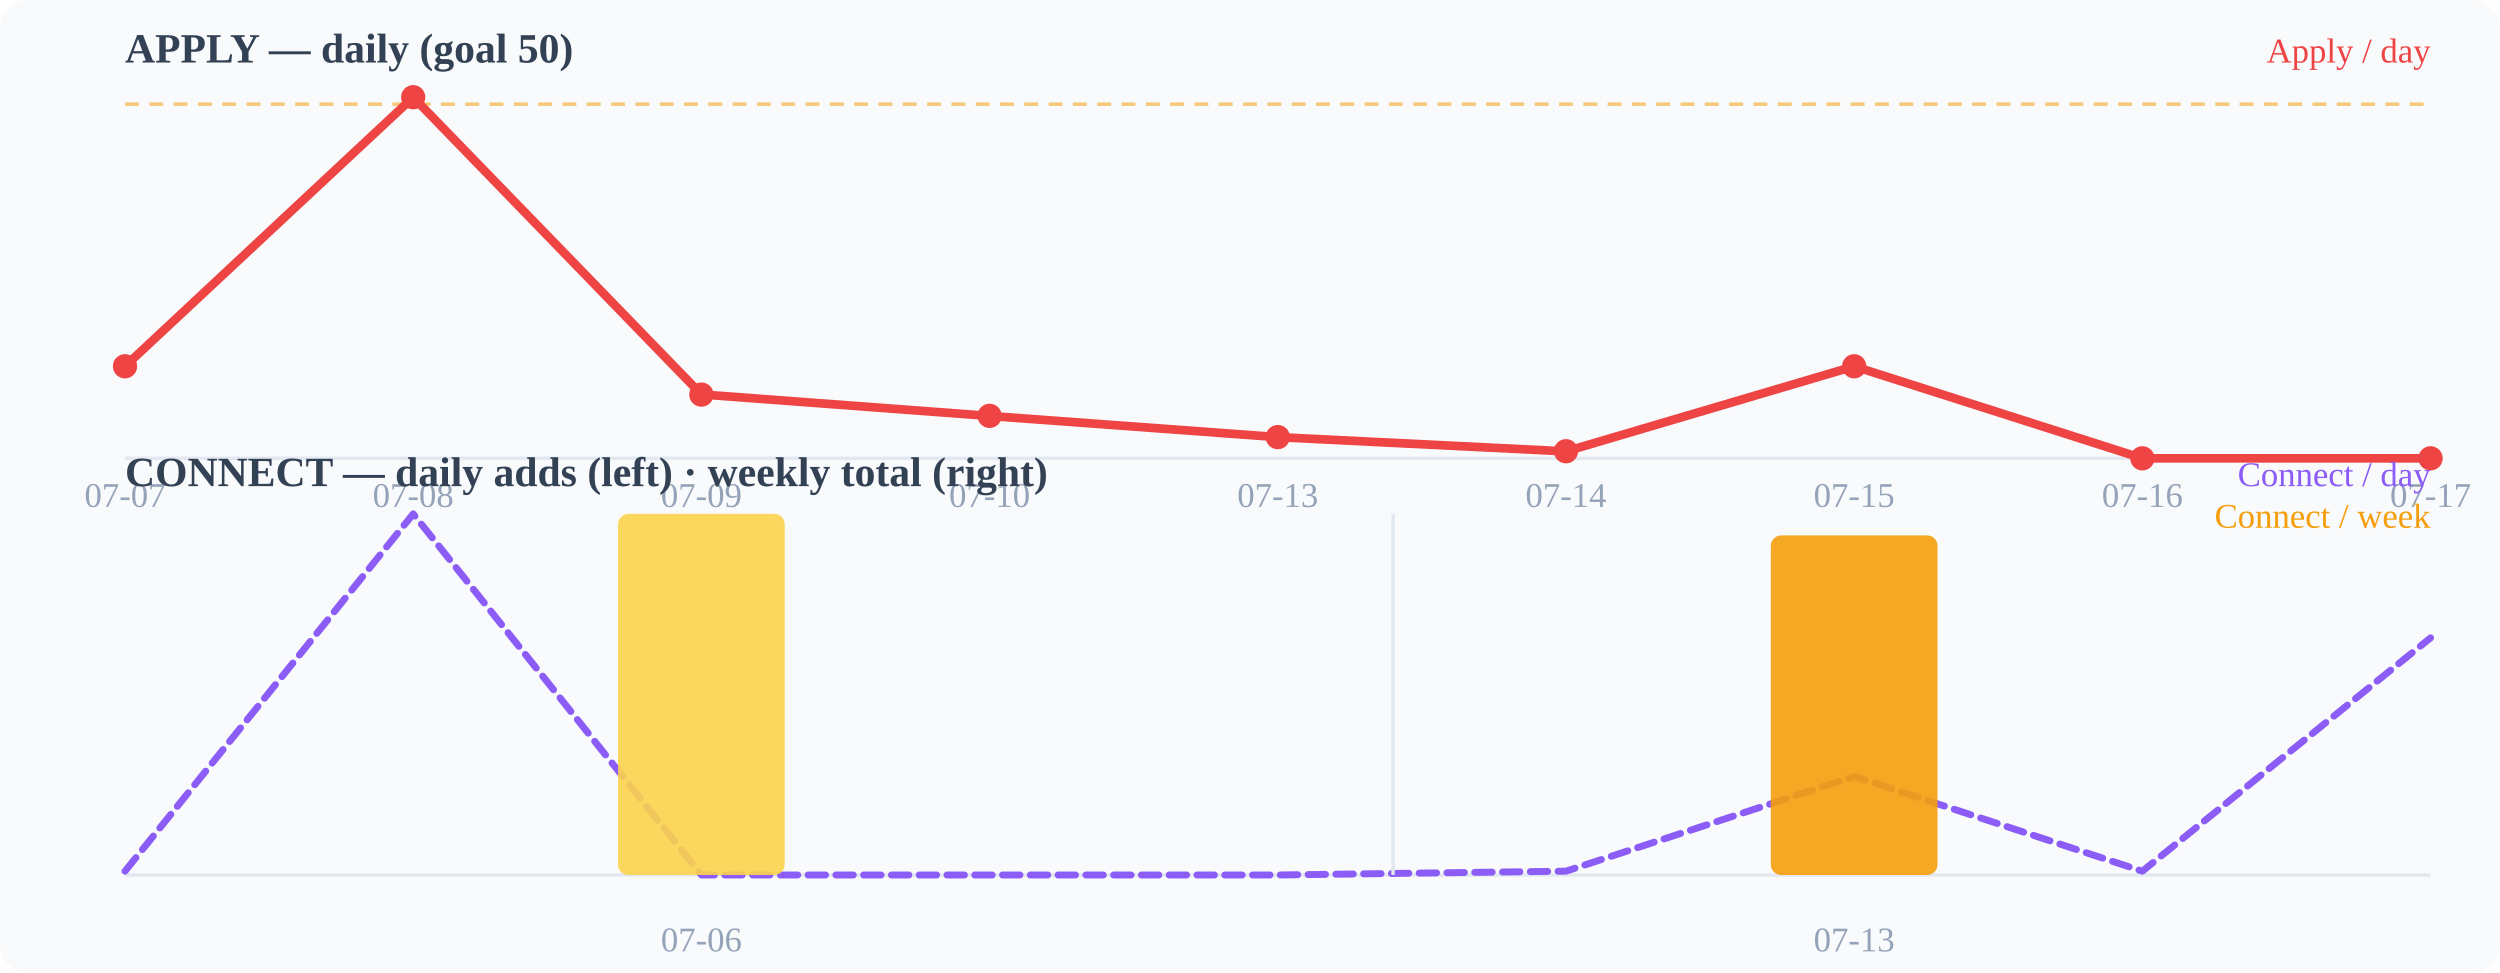
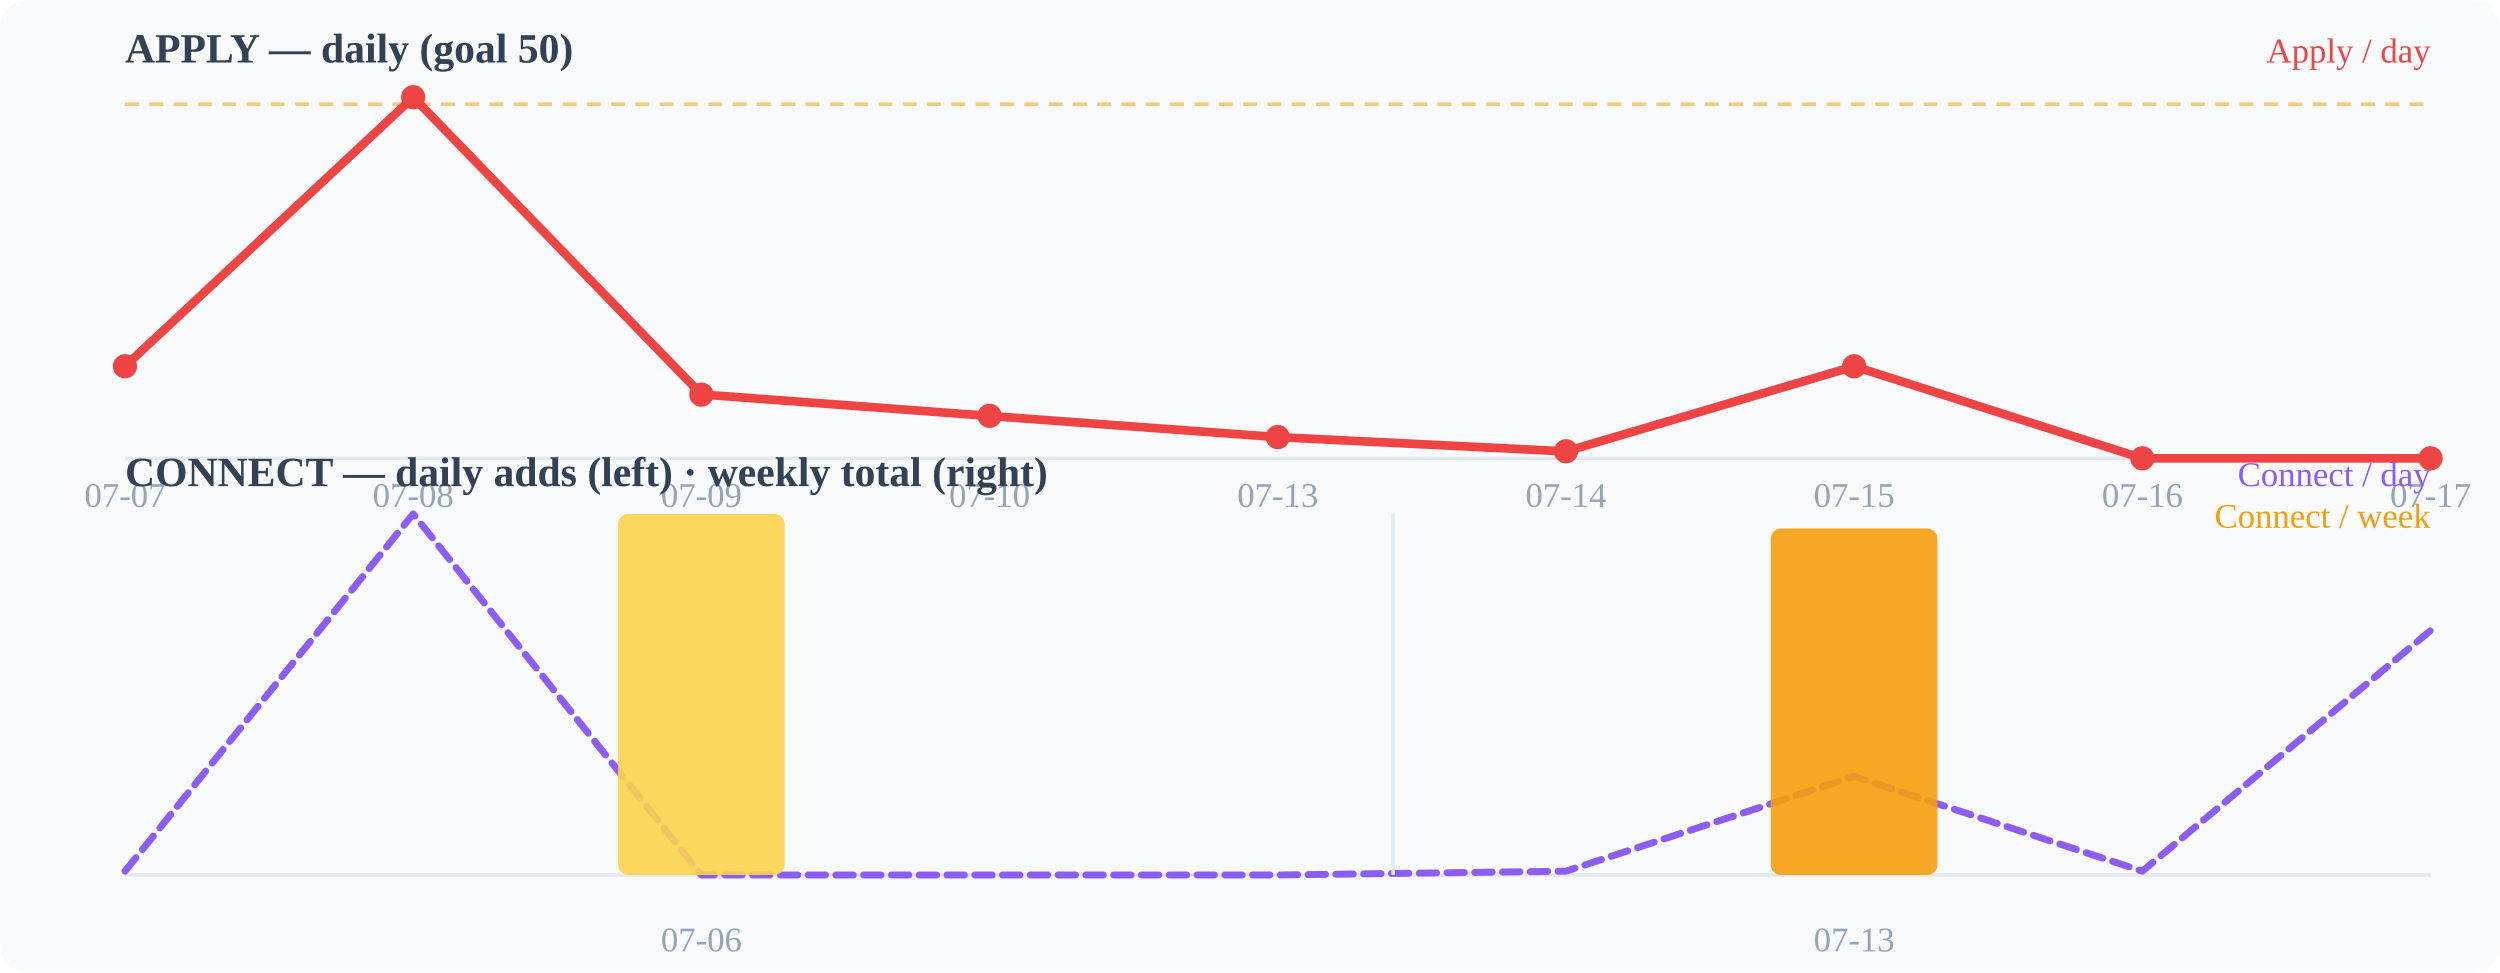
<svg xmlns="http://www.w3.org/2000/svg" width="720" height="280" viewBox="0 0 720 280">
  <rect width="720" height="280" fill="#f8fafc" rx="8" />
  <text x="36" y="18" font-size="12" font-weight="600" fill="#334155">APPLY — daily (goal 50)</text>
  <line x1="36" y1="132" x2="700" y2="132" stroke="#e2e8f0" stroke-width="1" />
  <line x1="36" y1="30.0" x2="700" y2="30.0" stroke="#f59e0b" stroke-width="1" stroke-dasharray="4 3" opacity="0.55" />
  <polyline points="36.0,105.5 119.0,28.0 202.0,113.6 285.0,119.8 368.0,125.9 451.0,130.0 534.0,105.5 617.0,132.0 700.0,132.0" fill="none" stroke="#ef4444" stroke-width="2.5" stroke-linecap="round" stroke-linejoin="round" />
  <circle cx="36" cy="105.49" r="3.5" fill="#ef4444" />
  <circle cx="119" cy="28" r="3.5" fill="#ef4444" />
  <circle cx="202" cy="113.647" r="3.5" fill="#ef4444" />
  <circle cx="285" cy="119.765" r="3.5" fill="#ef4444" />
  <circle cx="368" cy="125.882" r="3.5" fill="#ef4444" />
  <circle cx="451" cy="129.961" r="3.5" fill="#ef4444" />
  <circle cx="534" cy="105.49" r="3.5" fill="#ef4444" />
  <circle cx="617" cy="132" r="3.5" fill="#ef4444" />
  <circle cx="700" cy="132" r="3.5" fill="#ef4444" />
  <text x="36" y="146" font-size="10" fill="#94a3b8" text-anchor="middle">07-07</text>
  <text x="119" y="146" font-size="10" fill="#94a3b8" text-anchor="middle">07-08</text>
  <text x="202" y="146" font-size="10" fill="#94a3b8" text-anchor="middle">07-09</text>
  <text x="285" y="146" font-size="10" fill="#94a3b8" text-anchor="middle">07-10</text>
  <text x="368" y="146" font-size="10" fill="#94a3b8" text-anchor="middle">07-13</text>
  <text x="451" y="146" font-size="10" fill="#94a3b8" text-anchor="middle">07-14</text>
  <text x="534" y="146" font-size="10" fill="#94a3b8" text-anchor="middle">07-15</text>
  <text x="617" y="146" font-size="10" fill="#94a3b8" text-anchor="middle">07-16</text>
  <text x="700" y="146" font-size="10" fill="#94a3b8" text-anchor="middle">07-17</text>
  <text x="36" y="140" font-size="12" font-weight="600" fill="#334155">CONNECT — daily adds (left) · weekly total (right)</text>
  <line x1="36" y1="252" x2="700" y2="252" stroke="#e2e8f0" stroke-width="1" />
-   <polyline points="36.0,250.9 119.0,148.0 202.0,252.0 285.0,252.0 368.0,252.0 451.0,250.9 534.0,223.6 617.0,250.9 700.0,183.7" fill="none" stroke="#8b5cf6" stroke-width="2" stroke-linecap="round" stroke-linejoin="round" stroke-dasharray="5 3" />
+   <polyline points="36.0,250.9 119.0,148.0 202.0,252.0 285.0,252.0 368.0,252.0 451.0,250.9 534.0,223.6 617.0,250.9 700.0,181.6" fill="none" stroke="#8b5cf6" stroke-width="2" stroke-linecap="round" stroke-linejoin="round" stroke-dasharray="5 3" />
  <rect x="178.0" y="148.0" width="48" height="104.0" rx="3" fill="#fcd34d" opacity="0.9" />
-   <rect x="510.0" y="154.2" width="48" height="97.8" rx="3" fill="#f59e0b" opacity="0.9" />
+   <rect x="510.0" y="152.2" width="48" height="99.8" rx="3" fill="#f59e0b" opacity="0.9" />
  <line x1="401.2" y1="148" x2="401.2" y2="252" stroke="#e2e8f0" stroke-width="1" />
  <text x="202" y="274" font-size="10" fill="#94a3b8" text-anchor="middle">07-06</text>
  <text x="534" y="274" font-size="10" fill="#94a3b8" text-anchor="middle">07-13</text>
  <text x="700" y="18" font-size="10" fill="#ef4444" text-anchor="end">Apply / day</text>
  <text x="700" y="140" font-size="10" fill="#8b5cf6" text-anchor="end">Connect / day</text>
  <text x="700" y="152" font-size="10" fill="#f59e0b" text-anchor="end">Connect / week</text>
</svg>
